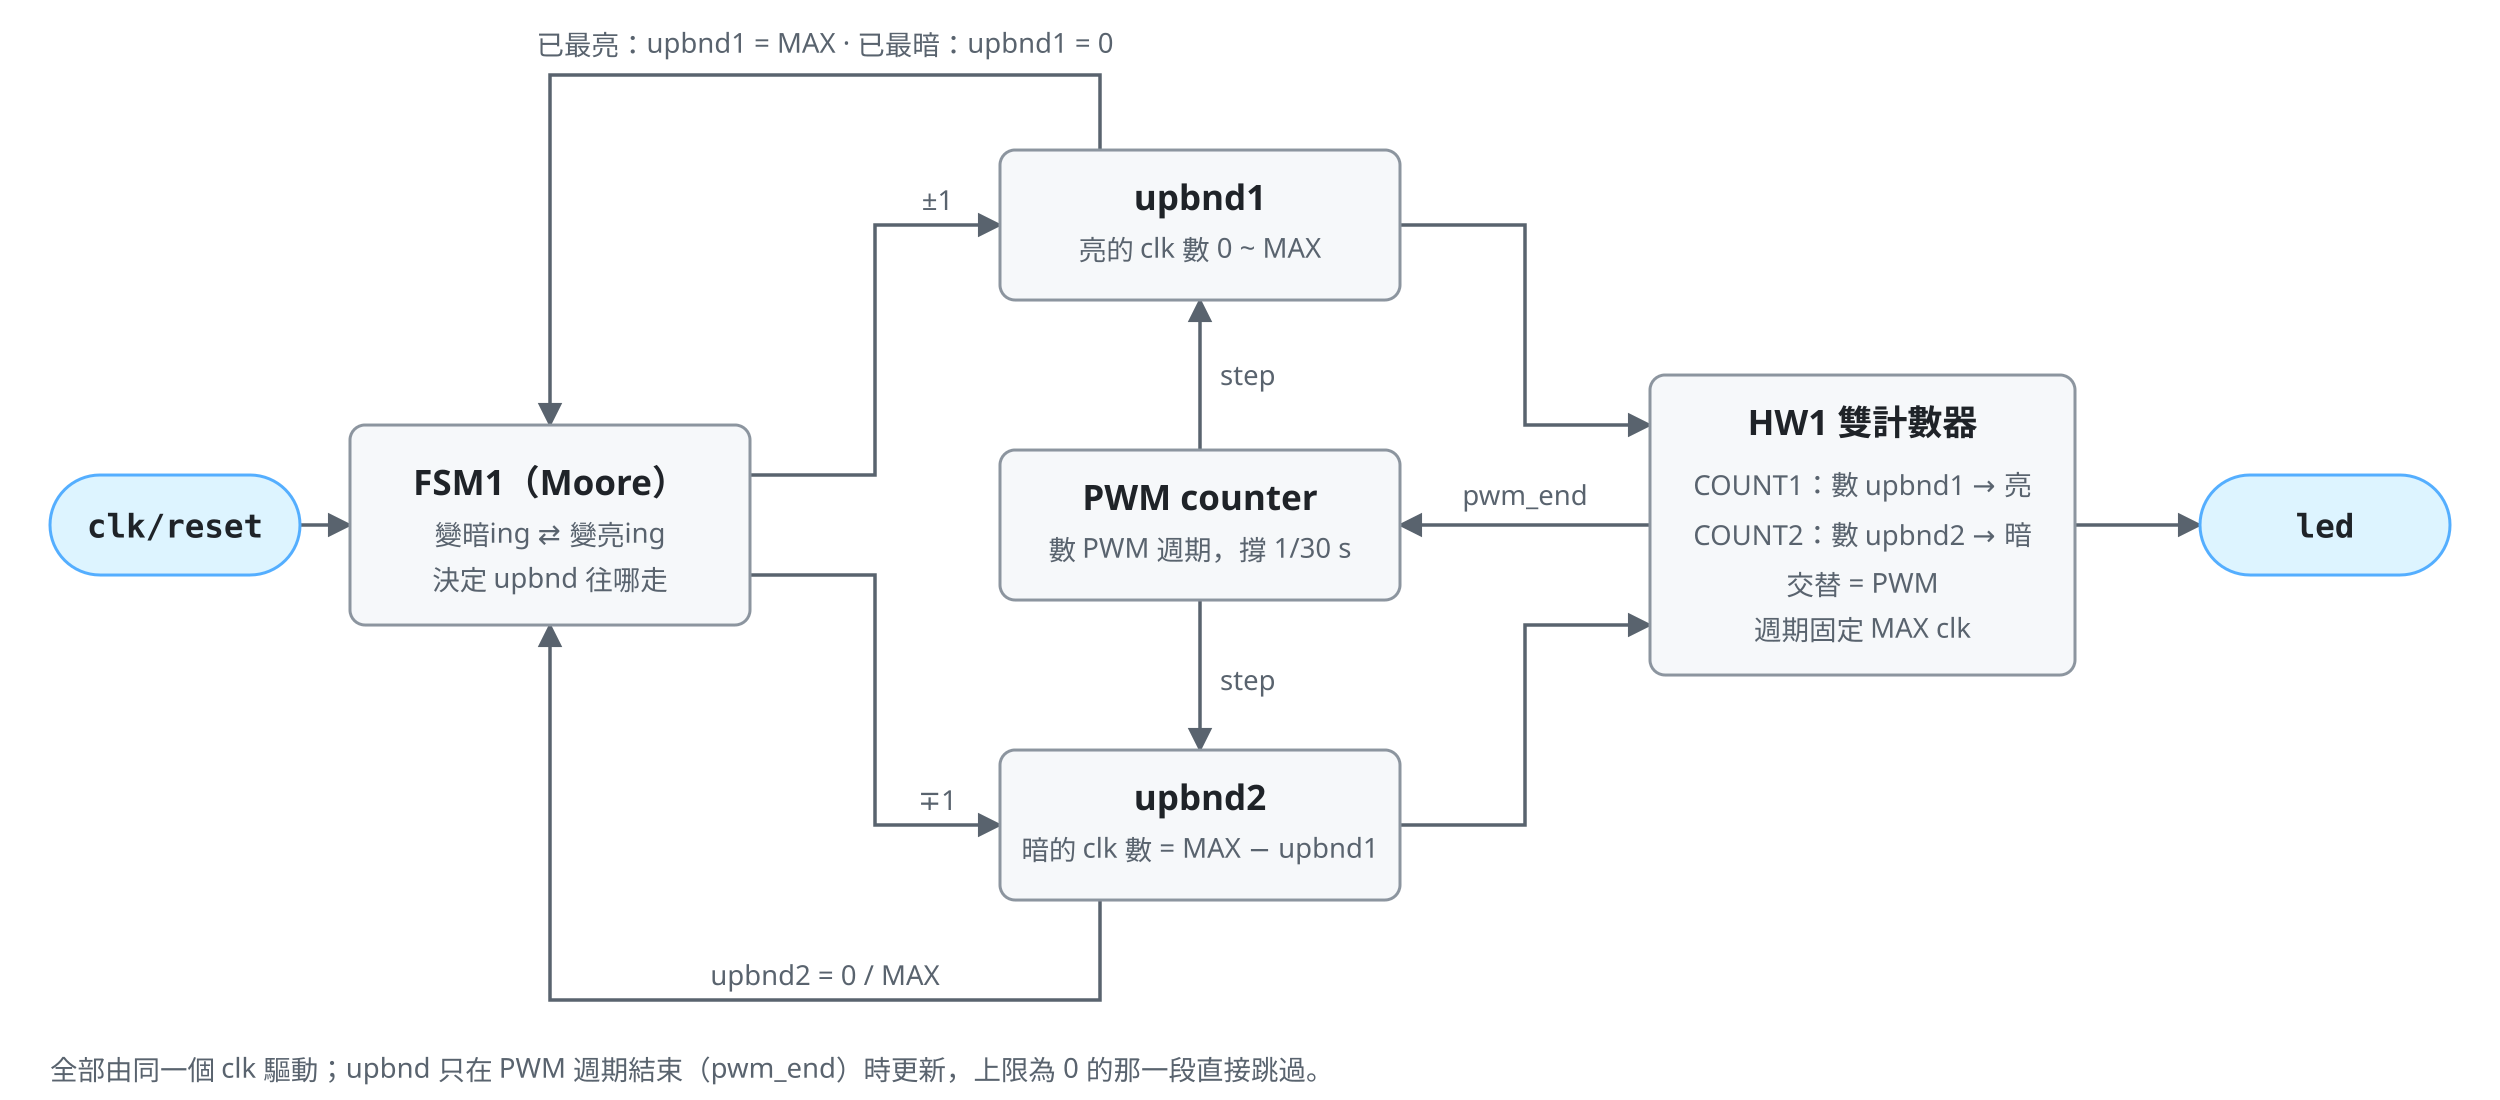
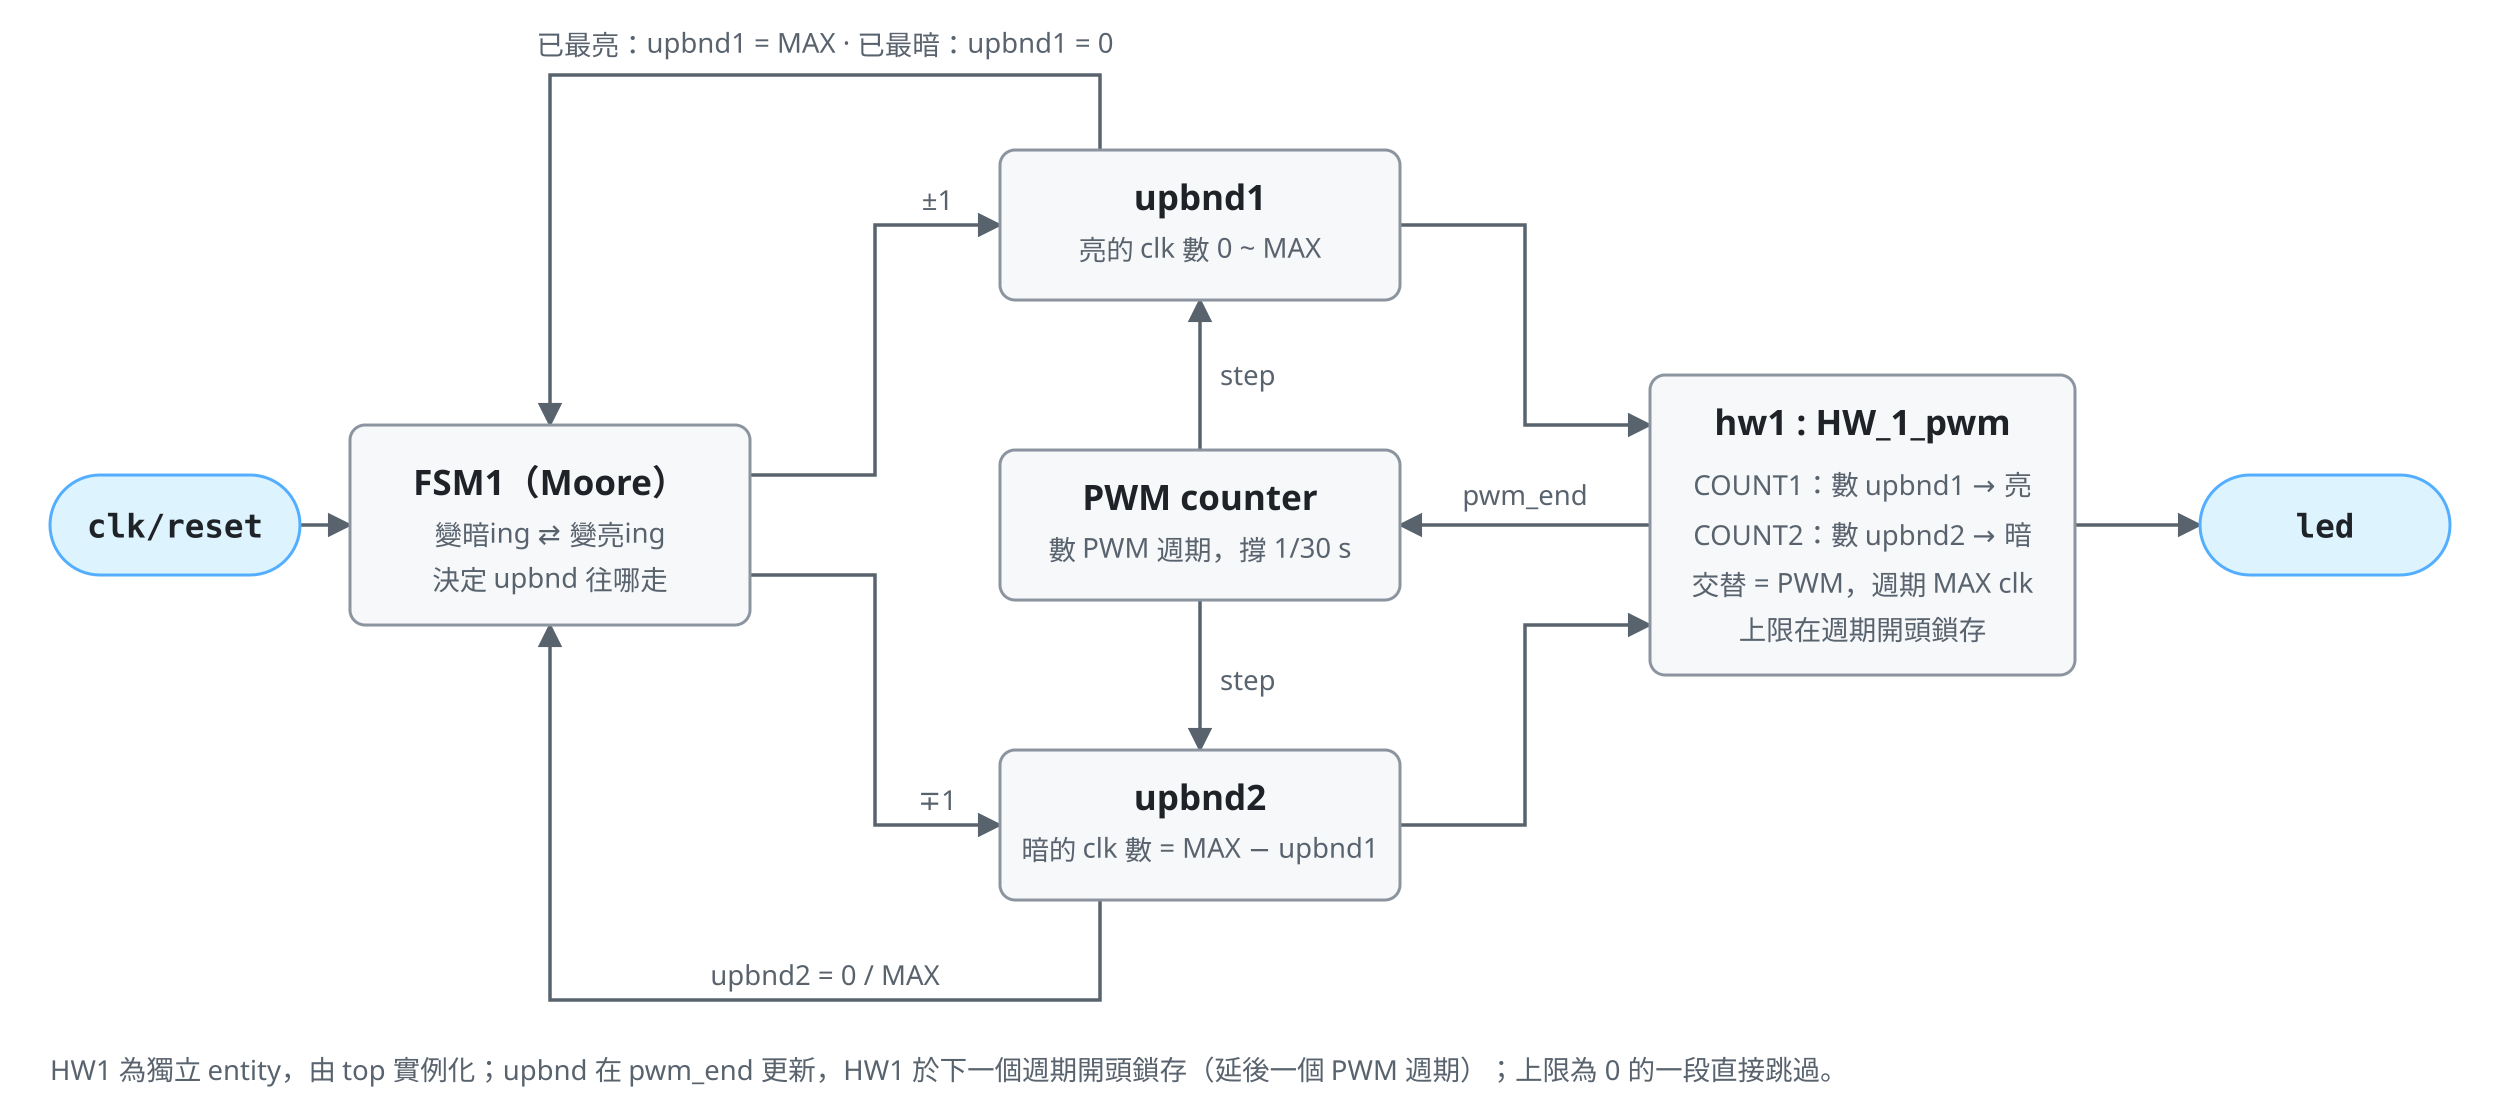
<svg xmlns="http://www.w3.org/2000/svg" viewBox="0 0 1000 440" width="1000" height="440" role="img" aria-label="HW2_a 呼吸燈架構圖：FSM1、upbnd1/upbnd2、HW1 雙計數器與 PWM counter">
  <style>
    .box { fill: #f6f8fa; stroke: #8c959f; stroke-width: 1.2; }
    .io  { fill: #ddf4ff; stroke: #54aeff; stroke-width: 1.2; }
    .t { font: 600 14px "Noto Sans TC", "Microsoft JhengHei", "PingFang TC", sans-serif; fill: #1f2328; text-anchor: middle; }
    .p { font: 600 13px ui-monospace, "Cascadia Code", Consolas, monospace; fill: #1f2328; text-anchor: middle; }
    .s { font: 11px "Noto Sans TC", "Microsoft JhengHei", "PingFang TC", sans-serif; fill: #59636e; text-anchor: middle; }
    .l { font: 11px "Noto Sans TC", "Microsoft JhengHei", "PingFang TC", sans-serif; fill: #59636e; }
    .e { fill: none; stroke: #59636e; stroke-width: 1.4; }
    .ah { fill: #59636e; }
    @media (prefers-color-scheme: dark) {
      .box { fill: #161b22; stroke: #3d444d; }
      .io  { fill: #0d2a4d; stroke: #1f6feb; }
      .t, .p { fill: #e6edf3; }
      .s, .l { fill: #9198a1; }
      .e { stroke: #9198a1; }
      .ah { fill: #9198a1; }
    }
  </style>
  <defs>
    <marker id="a" viewBox="0 0 10 10" refX="9" refY="5" markerWidth="7" markerHeight="7" orient="auto-start-reverse">
      <path class="ah" d="M0,0 L10,5 L0,10 z" />
    </marker>
  </defs>
  <g class="e" marker-end="url(#a)">
    <path d="M120 210 H140" />
    <path d="M300 190 H350 V90 H400" />
    <path d="M300 230 H350 V330 H400" />
    <path d="M440 60 V30 H220 V170" />
    <path d="M440 360 V400 H220 V250" />
    <path d="M560 90 H610 V170 H660" />
    <path d="M560 330 H610 V250 H660" />
    <path d="M660 210 H560" />
    <path d="M480 180 V120" />
    <path d="M480 240 V300" />
    <path d="M830 210 H880" />
  </g>
  <text class="l" x="330" y="22" text-anchor="middle">已最亮：upbnd1 = MAX · 已最暗：upbnd1 = 0</text>
  <text class="l" x="330" y="394" text-anchor="middle">upbnd2 = 0 / MAX</text>
  <text class="l" x="375" y="84" text-anchor="middle">±1</text>
  <text class="l" x="375" y="324" text-anchor="middle">∓1</text>
  <text class="l" x="488" y="154">step</text>
  <text class="l" x="488" y="276">step</text>
  <text class="l" x="610" y="202" text-anchor="middle">pwm_end</text>
  <rect class="io" x="20" y="190" width="100" height="40" rx="20" />
  <text class="p" x="70" y="215">clk/reset</text>
  <rect class="io" x="880" y="190" width="100" height="40" rx="20" />
  <text class="p" x="930" y="215">led</text>
  <rect class="box" x="140" y="170" width="160" height="80" rx="6" />
  <text class="t" x="220" y="198">FSM1（Moore）</text>
  <text class="s" x="220" y="218">變暗ing ⇄ 變亮ing</text>
  <text class="s" x="220" y="236">決定 upbnd 往哪走</text>
  <rect class="box" x="400" y="60" width="160" height="60" rx="6" />
  <text class="t" x="480" y="84">upbnd1</text>
  <text class="s" x="480" y="104">亮的 clk 數 0 ~ MAX</text>
  <rect class="box" x="400" y="300" width="160" height="60" rx="6" />
  <text class="t" x="480" y="324">upbnd2</text>
  <text class="s" x="480" y="344">暗的 clk 數 = MAX − upbnd1</text>
  <rect class="box" x="400" y="180" width="160" height="60" rx="6" />
  <text class="t" x="480" y="204">PWM counter</text>
  <text class="s" x="480" y="224">數 PWM 週期，撐 1/30 s</text>
  <rect class="box" x="660" y="150" width="170" height="120" rx="6" />
-   <text class="t" x="745" y="174">HW1 雙計數器</text>
+   <text class="t" x="745" y="174">hw1 : HW_1_pwm</text>
  <text class="s" x="745" y="198">COUNT1：數 upbnd1 → 亮</text>
  <text class="s" x="745" y="218">COUNT2：數 upbnd2 → 暗</text>
-   <text class="s" x="745" y="238">交替 = PWM</text>
-   <text class="s" x="745" y="256">週期固定 MAX clk</text>
-   <text class="l" x="20" y="432">全部由同一個 clk 驅動；upbnd 只在 PWM 週期結束（pwm_end）時更新，上限為 0 的那一段直接跳過。</text>
+   <text class="s" x="745" y="238">交替 = PWM，週期 MAX clk</text>
+   <text class="s" x="745" y="256">上限在週期開頭鎖存</text>
+   <text class="l" x="20" y="432">HW1 為獨立 entity，由 top 實例化；upbnd 在 pwm_end 更新，HW1 於下一個週期開頭鎖存（延後一個 PWM 週期）；上限為 0 的一段直接跳過。</text>
</svg>
